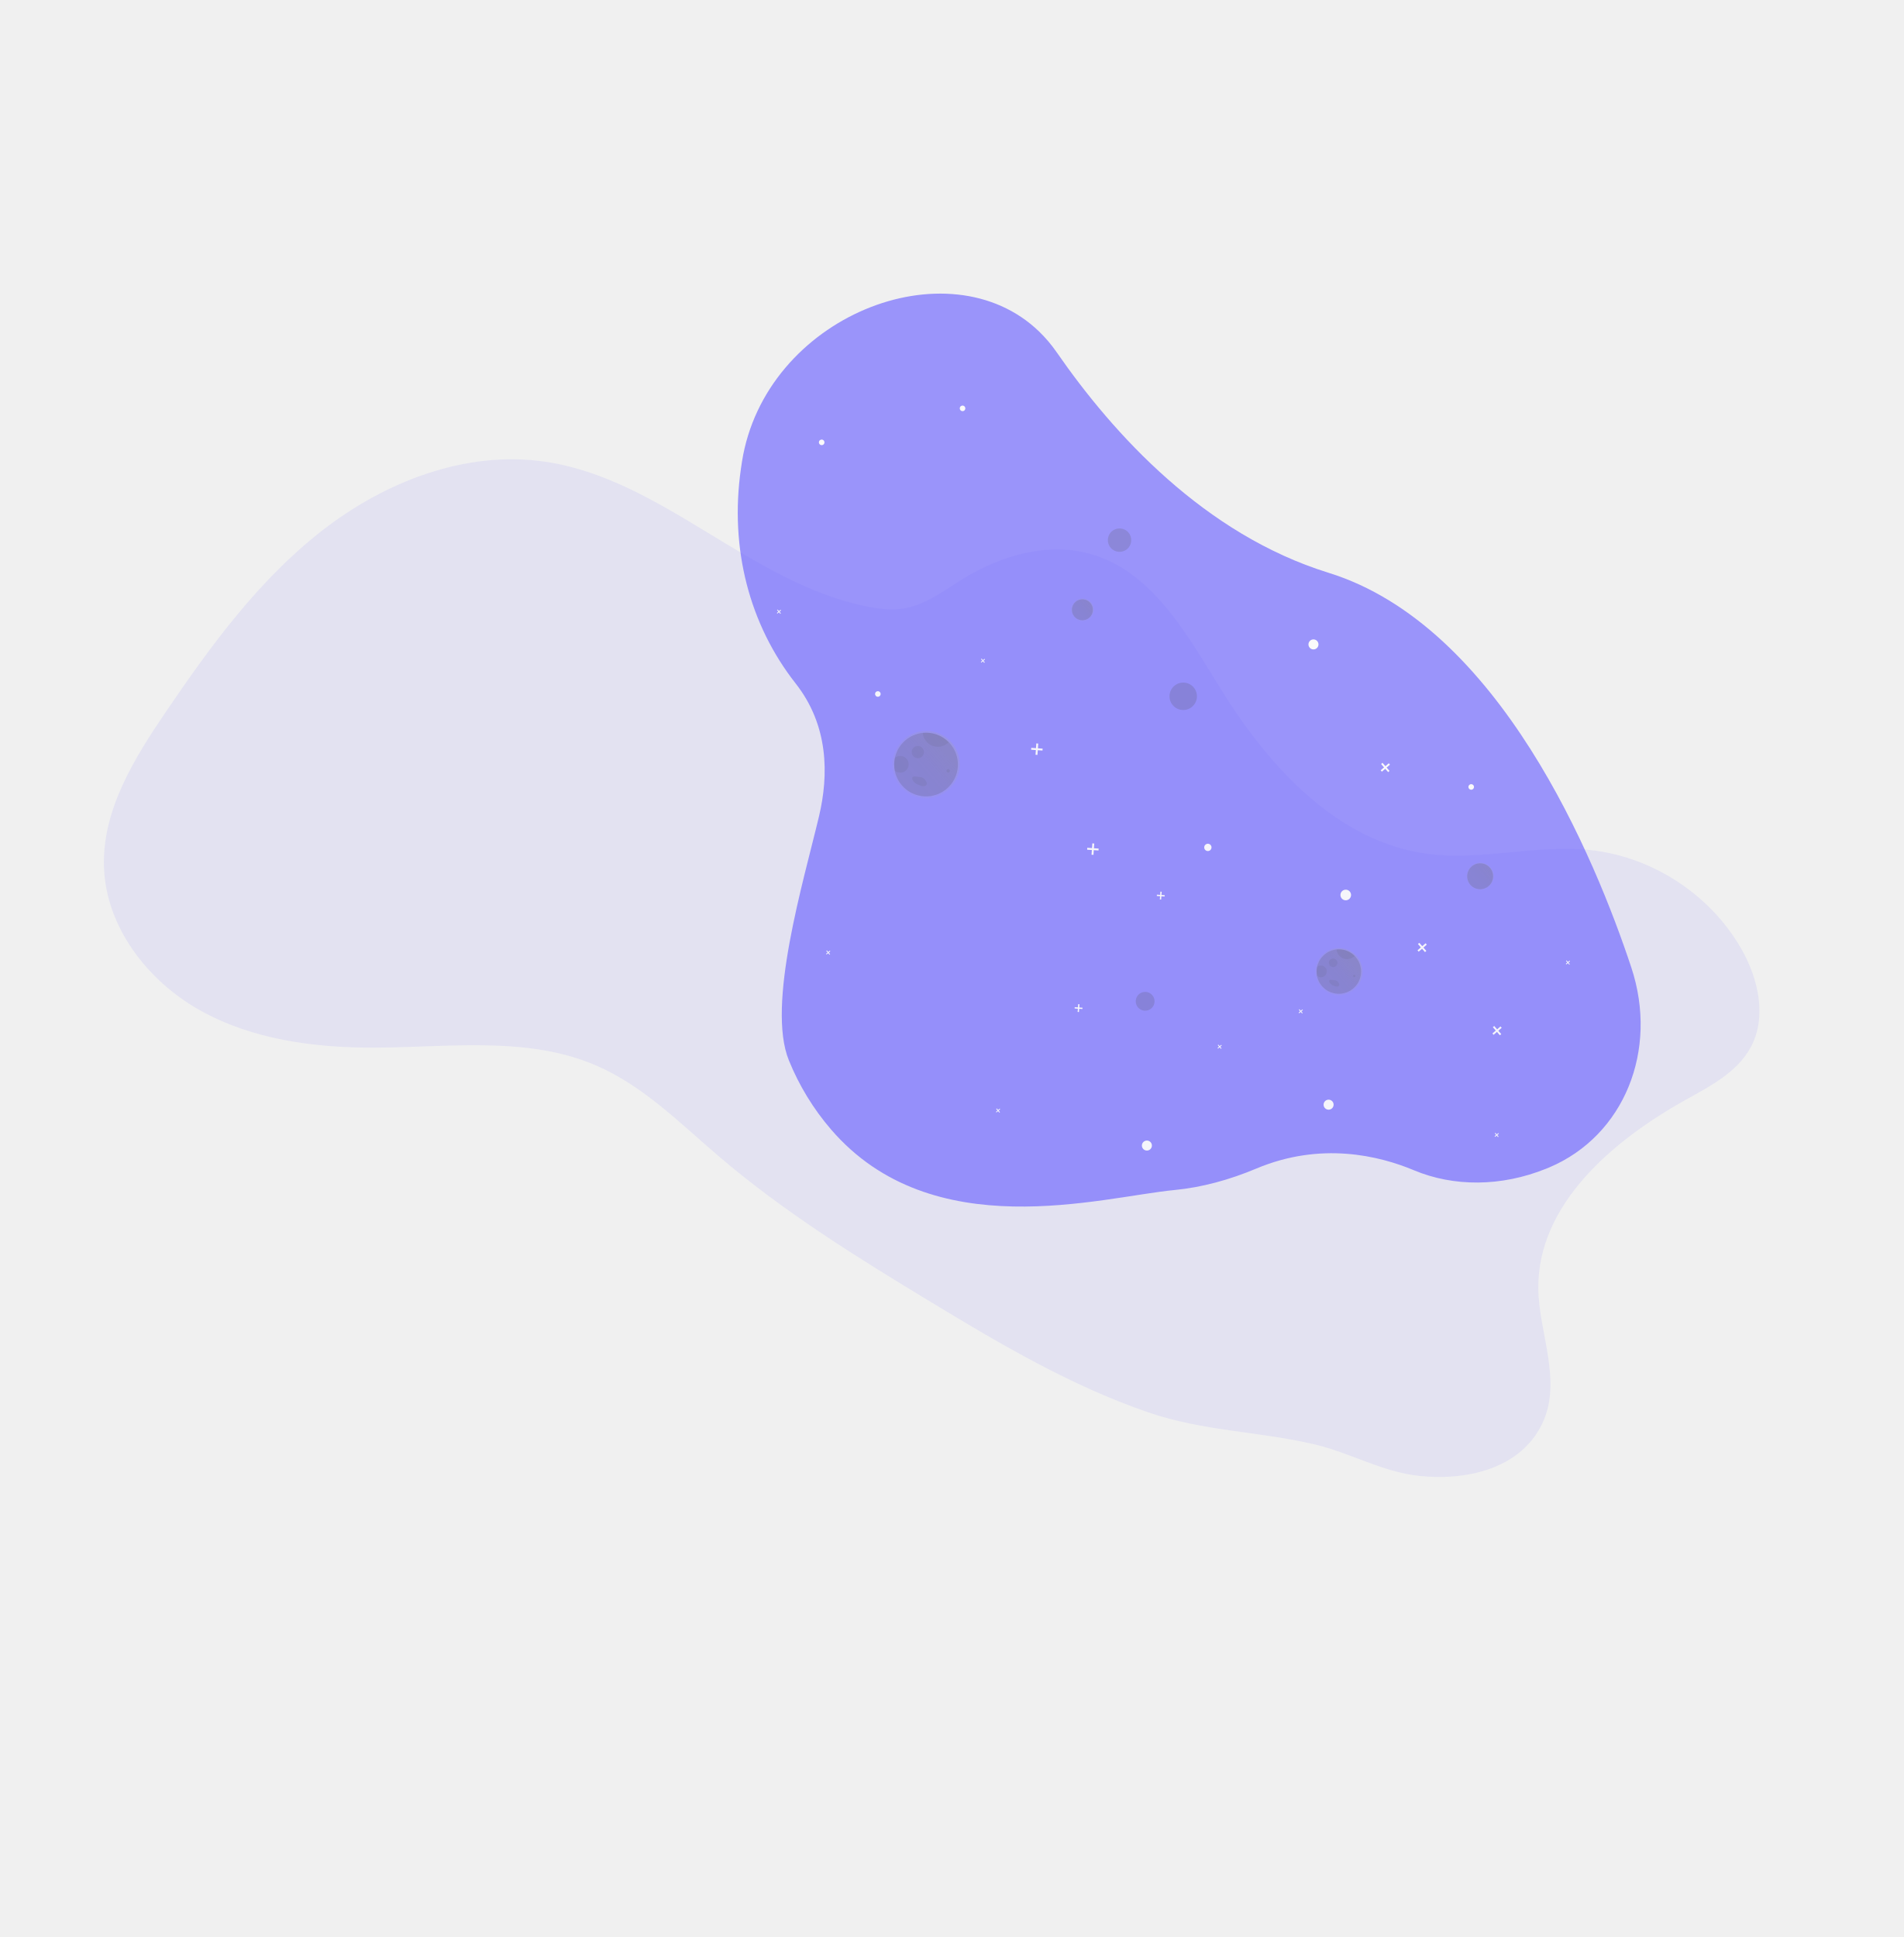
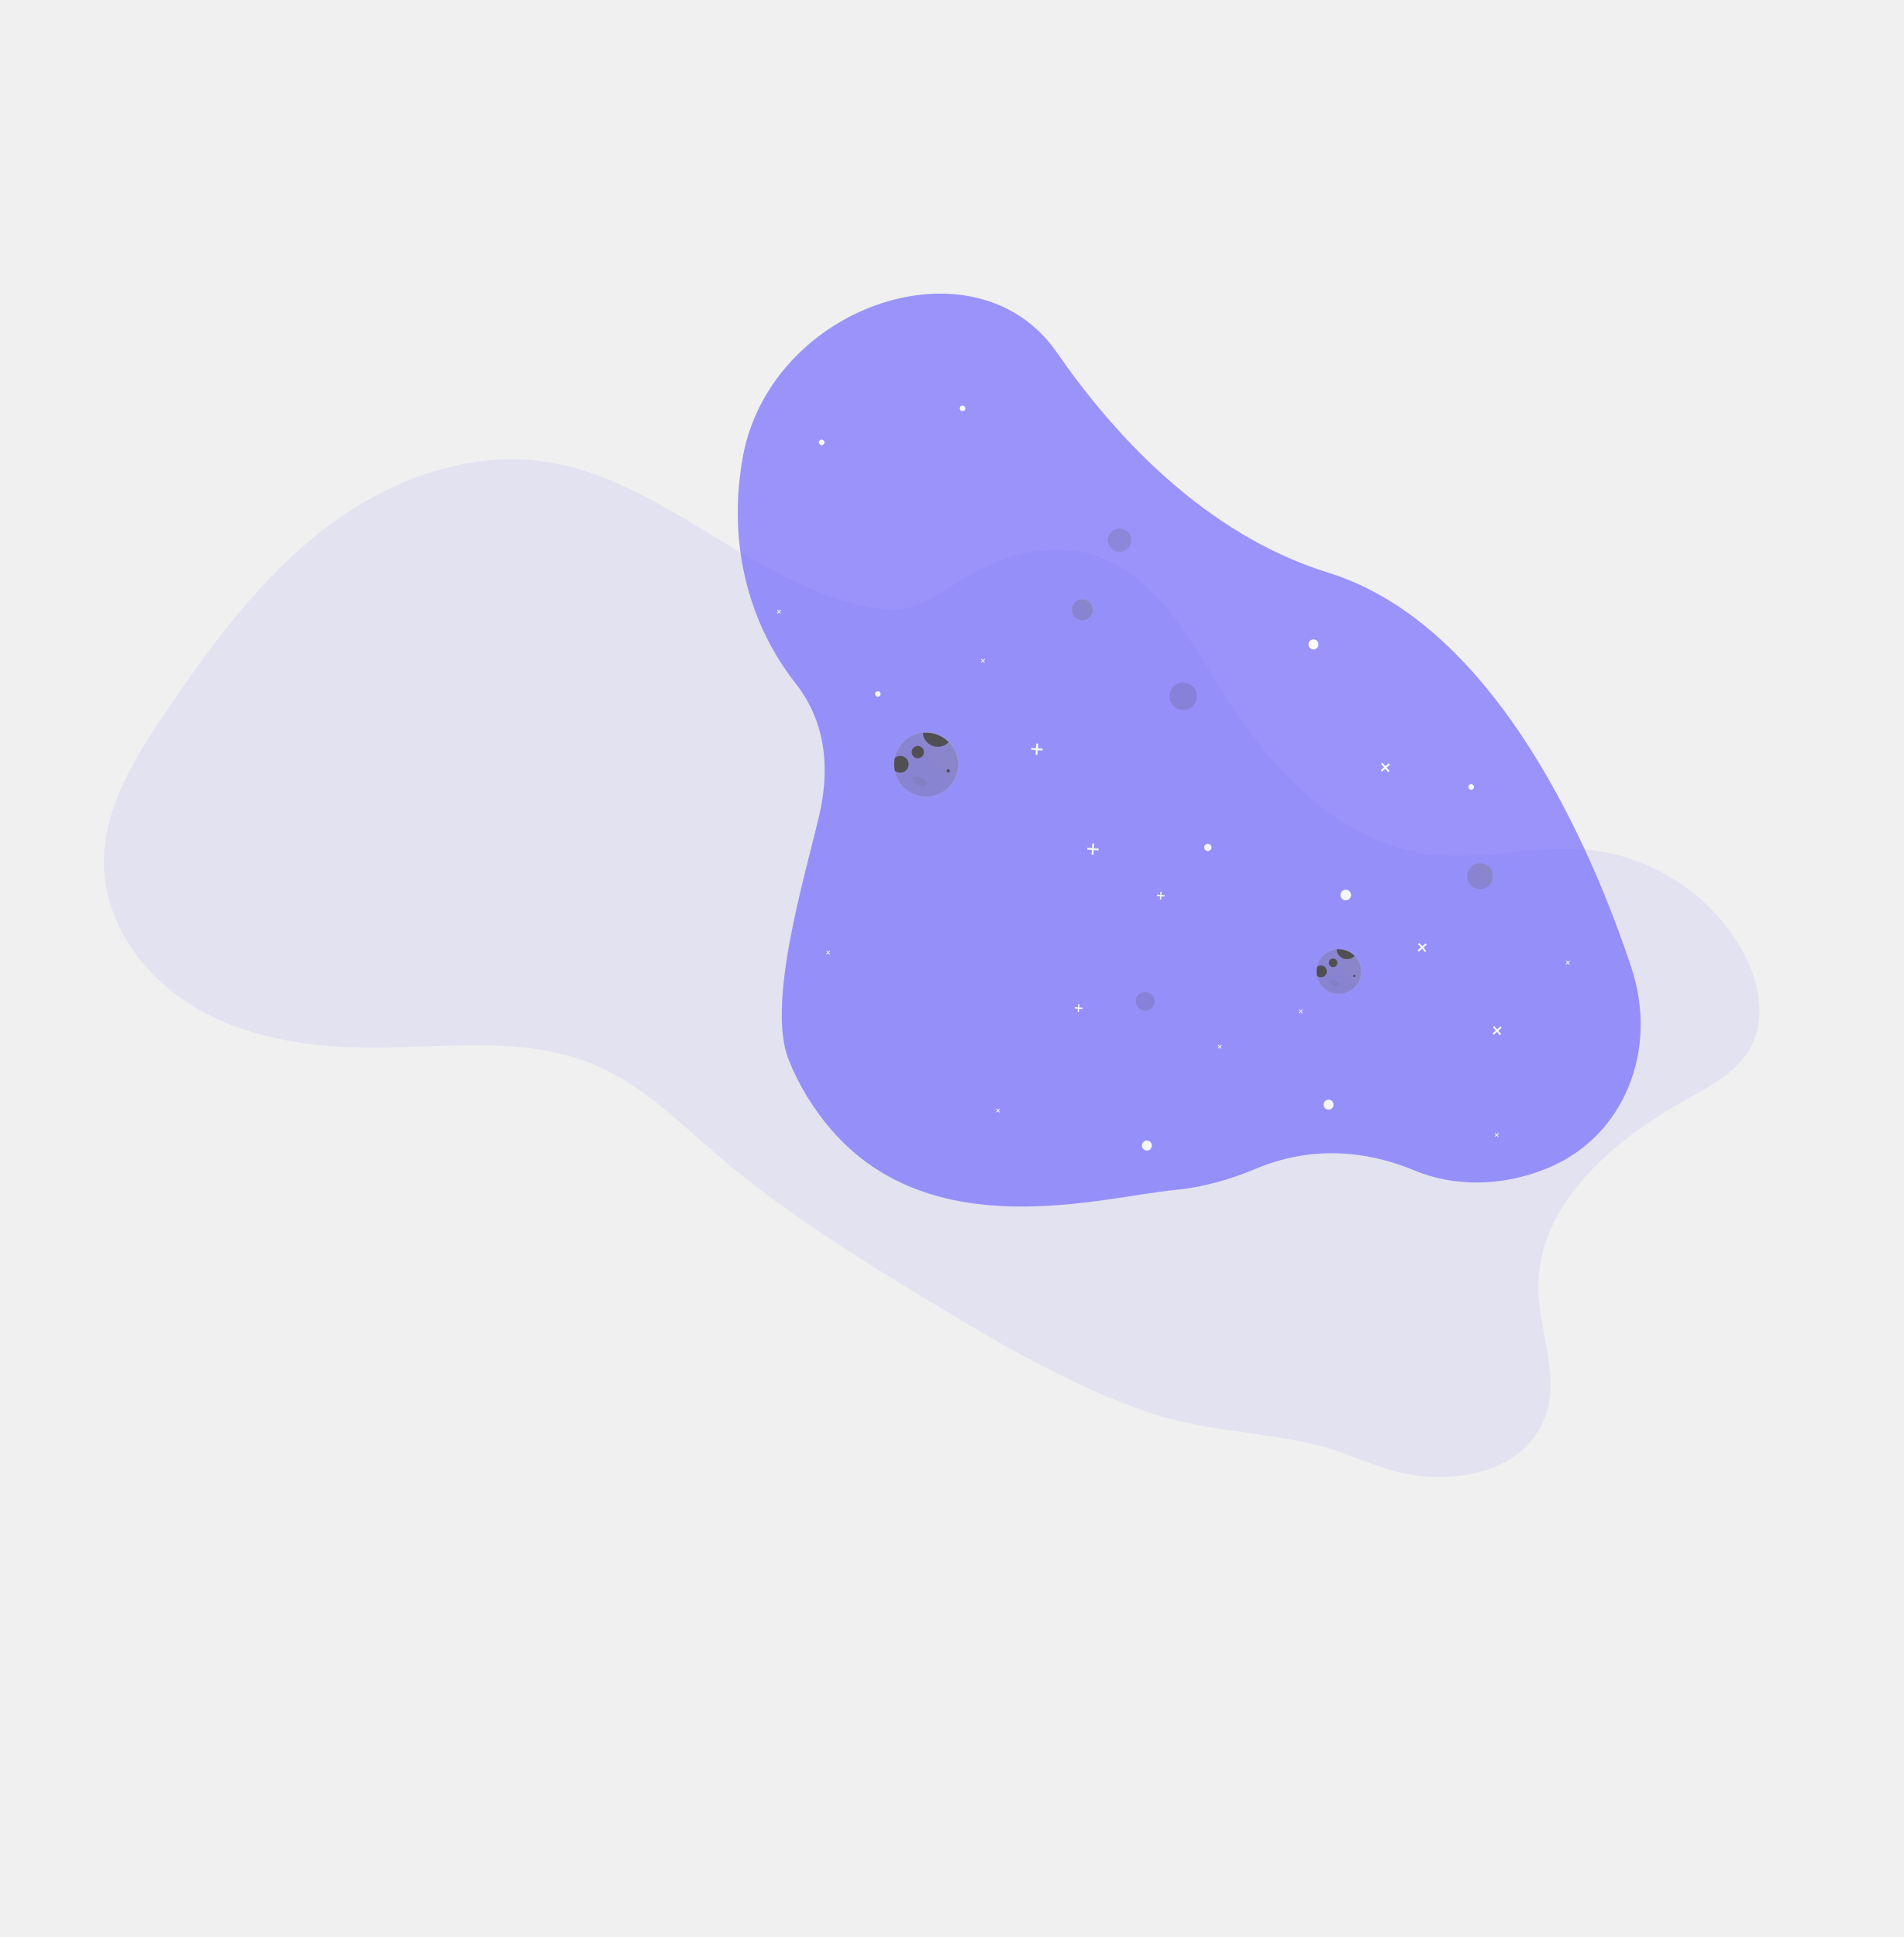
<svg xmlns="http://www.w3.org/2000/svg" xmlns:xlink="http://www.w3.org/1999/xlink" viewBox="0 0 1659.059 1688.22">
  <defs>
-     <style>.a,.c{fill:#6c63ff;}.a,.j,.k{opacity:0.1;}.b{opacity:0.65;}.d{opacity:0.7;}.e{fill:url(#a);}.f{opacity:0.2;}.g{fill:#fff;}.h{fill:url(#b);}.i{fill:url(#c);}.l{fill:url(#d);}</style>
-     <linearGradient id="a" x1="0.5" y1="1" x2="0.5" gradientUnits="objectBoundingBox">
-       <stop offset="0" stop-color="gray" stop-opacity="0.251" />
-       <stop offset="0.54" stop-color="gray" stop-opacity="0.122" />
-       <stop offset="1" stop-color="gray" stop-opacity="0.102" />
+     <style>.j{opacity:.1}.f{opacity:.2}.g{fill:#fff}</style>
+     <linearGradient id="a" x1=".5" y1="1" x2=".5" gradientUnits="objectBoundingBox">
+       <stop offset="0" stop-color="gray" stop-opacity=".251" />
+       <stop offset=".54" stop-color="gray" stop-opacity=".122" />
+       <stop offset="1" stop-color="gray" stop-opacity=".102" />
    </linearGradient>
-     <linearGradient id="b" x1="0.5" y1="1" x2="0.5" y2="0" xlink:href="#a" />
-     <linearGradient id="c" x1="0.5" y1="1" x2="0.5" y2="0" xlink:href="#a" />
-     <linearGradient id="d" x1="0.502" y1="1" x2="0.502" y2="0.002" xlink:href="#a" />
+     <linearGradient id="b" x1=".5" y1="1" x2=".5" xlink:href="#a" />
+     <linearGradient id="c" x1=".5" y1="1" x2=".5" xlink:href="#a" />
+     <linearGradient id="d" x1=".502" y1="1" x2=".502" y2=".002" xlink:href="#a" />
  </defs>
-   <g transform="translate(292.899 319.67)">
-     <path class="a" d="M340.189,832.774c58.731,43.636,63.791,129.344,53.7,201.834-3.383,24.263-7.633,50.117,2.615,72.362,12.536,27.205,43.636,41.134,73.357,44.929,54.168,6.908,111.137-13.716,148.32-53.713,32.137-34.568,49.193-81.2,82.3-114.846,55.433-56.3,143.089-64.558,221.733-57.494,55.646,4.989,117.547,14.327,162.476-18.89,31.611-23.381,46.905-63.535,50.6-102.679,1.762-18.9,1.421-38.732,9.95-55.661,5.1-10.063,13.062-18.393,21.505-25.883C1243.836,654.35,1362.79,647.4,1436,574.91c49.449-48.966,69.917-121.555,68.794-191.131s-21.591-137.3-44.062-203.255C1444.8,133.7,1425.629,84.3,1385.205,55.813,1342.55,25.694,1283.364,26.22,1235.436,47.2s-86.049,59.612-117.448,101.457C1078.745,200.963,1045.712,261.8,988.857,294.1c-38.789,22.074-84.088,28.058-127.568,37.709-72.674,16.1-142.421,43.138-211.542,70.784-66.179,26.452-132.628,53.841-191.671,93.81-41.788,28.243-70.955,66.8-109.033,98.586-24.817,20.709-54.751,32.691-77.1,56.542-27.517,29.38-48.2,73.1-28.427,112.288C262.284,801.049,309.033,809.606,340.189,832.774Z" transform="matrix(-0.602, -0.799, 0.799, -0.602, 587.003, 1576.173)" />
-     <g class="b" transform="translate(1107.051 3373.843) rotate(-131)">
-       <path class="c" d="M880.21,661.345a119.774,119.774,0,0,1-23.7-.308C770,651.464,652.2,654.193,556.171,713.684c-132.808,82.274-340.943,11.84-432.756-26.478C53.264,657.94,16.837,586.257,38.72,518.972q.462-1.42.958-2.849c13.765-39.986,40.936-71.28,74.583-87.869,29.327-14.458,72.145-44.649,91.2-102.66,7.871-23.954,18.667-46.479,32.689-66.13,37.548-52.622,100.9-191.719,236.086-191.231a217.906,217.906,0,0,1,69.647,11.789C593.267,96.858,653.125,191.9,687.14,239.317c21.7,30.259,54.23,58.371,100.8,60.672,64.625,3.2,126.3,33.288,172.563,86.833,1.335,1.54,2.652,3.088,3.97,4.654C1046.844,489.551,989.628,651.78,880.21,661.345Z" transform="translate(2013.612 1199.091)" />
-       <g class="d" transform="translate(2271.581 1827.199)">
-         <circle class="e" cx="11.806" cy="11.806" r="11.806" transform="translate(0)" />
-       </g>
-       <circle class="f" cx="11.276" cy="11.276" r="11.276" transform="translate(2272.111 1827.73)" />
-       <circle class="f" cx="8.216" cy="8.216" r="8.216" transform="translate(2392.664 1535.577) rotate(45)" />
-       <circle class="f" cx="11.961" cy="11.961" r="11.961" transform="translate(2588.434 1746.635) rotate(135)" />
-       <circle class="g" cx="4.363" cy="4.363" r="4.363" transform="translate(2215.417 1604.366)" />
-       <circle class="g" cx="4.363" cy="4.363" r="4.363" transform="translate(2526.82 1857.595)" />
-       <circle class="g" cx="3.179" cy="3.179" r="3.179" transform="translate(2458.043 1671.941) rotate(45)" />
-       <circle class="g" cx="4.628" cy="4.628" r="4.628" transform="translate(2354.449 1739.907) rotate(135)" />
-       <circle class="g" cx="2.438" cy="2.438" r="2.438" transform="translate(2344.812 1881.763)" />
-       <circle class="g" cx="2.438" cy="2.438" r="2.438" transform="translate(2884.634 1763.704)" />
-       <circle class="g" cx="2.438" cy="2.438" r="2.438" transform="translate(2745.187 1544.695)" />
-       <circle class="g" cx="2.438" cy="2.438" r="2.438" transform="translate(2942.808 1651.633)" />
-       <circle class="g" cx="4.363" cy="4.363" r="4.363" transform="translate(2292.412 1461.498)" />
-       <path class="g" d="M151.361,591.554h-3.884V587.67h-1.583v3.884H142.01v1.583h3.884v3.875h1.583v-3.875h3.884Z" transform="translate(2025.499 1169.515)" />
-       <path class="g" d="M265.361,589.554h-3.884V585.67h-1.583v3.884H256.01v1.583h3.884v3.875h1.583v-3.875h3.884Z" transform="translate(2009.026 1169.804)" />
-       <path class="g" d="M6.814,2.83H3.983V0H2.83V2.83H0V3.984H2.83V6.808H3.983V3.984h2.83Z" transform="translate(2426.249 1494.701) rotate(45)" />
-       <path class="g" d="M9.919,4.12H5.8V0H4.12V4.12H0V5.8H4.12V9.91H5.8V5.8h4.12Z" transform="translate(2627.406 1620.148) rotate(135)" />
-       <path class="g" d="M428.361,681.554h-3.884V677.67h-1.583v3.884H419.01v1.583h3.884v3.875h1.583v-3.875h3.884Z" transform="translate(1985.473 1156.51)" />
-       <path class="g" d="M6.814,2.83H3.983V0H2.83V2.83H0V3.984H2.83V6.808H3.983V3.984h2.83Z" transform="translate(2453.269 1613.095) rotate(45)" />
-       <path class="g" d="M9.919,4.12H5.8V0H4.12V4.12H0V5.8H4.12V9.91H5.8V5.8h4.12Z" transform="translate(2529.648 1599.834) rotate(135)" />
-       <path class="g" d="M656.25,130.411h-1.771V128.64h-.719v1.771H651.99v.719h1.771V132.9h.719V131.13h1.771Z" transform="translate(1951.808 1235.844)" />
-       <path class="g" d="M951.25,320.411h-1.771V318.64h-.719v1.771H946.99v.719h1.771V322.9h.719v-1.771h1.771Z" transform="translate(1909.181 1208.389)" />
-       <path class="g" d="M777.25,444.411H775.48V442.64h-.719v1.771H772.99v.719h1.771V446.9h.719v-1.771h1.771Z" transform="translate(1934.324 1190.471)" />
-       <path class="g" d="M69.25,522.411H67.48V520.64h-.719v1.771H64.99v.719h1.771V524.9h.719V523.13H69.25Z" transform="translate(2036.628 1179.201)" />
-       <path class="g" d="M154.25,692.411H152.48V690.64h-.719v1.771H149.99v.719h1.771V694.9h.719v-1.771h1.771Z" transform="translate(2024.346 1154.636)" />
-       <path class="g" d="M421.25,155.411H419.48V153.64h-.719v1.771H416.99v.719h1.771V157.9h.719V156.13h1.771Z" transform="translate(1985.765 1232.231)" />
-       <path class="g" d="M295.25,454.411h-1.771V452.64h-.719v1.771H290.99v.719h1.771V456.9h.719v-1.771h1.771Z" transform="translate(2003.972 1189.026)" />
-       <path class="g" d="M322.25,368.411h-1.771V366.64h-.719v1.771H317.99v.719h1.771V370.9h.719V369.13h1.771Z" transform="translate(2000.07 1201.453)" />
-       <g class="d" transform="translate(2676.208 1719.936)">
-         <circle class="h" cx="9.855" cy="9.855" r="9.855" transform="translate(0 0)" />
-       </g>
-       <circle class="f" cx="9.128" cy="9.128" r="9.128" transform="translate(2676.935 1720.663)" />
-       <circle class="f" cx="10.206" cy="10.206" r="10.206" transform="translate(2700.435 1783.842)" />
-       <path class="i" d="M784.53,352.248h0a29.643,29.643,0,0,0-8.752-7.742h0a29.369,29.369,0,1,0-14.732,54.8c.625,0,1.249,0,1.856-.06a29.369,29.369,0,0,0,21.584-46.993Z" transform="translate(1912.56 1168.528)" />
-       <path class="f" d="M789.123,370.211a27.76,27.76,0,0,1-26,27.7c-.586,0-1.177.06-1.767.06a27.761,27.761,0,1,1,13.885-51.809h0a28.026,28.026,0,0,1,8.273,7.323h0a27.616,27.616,0,0,1,5.612,16.725Z" transform="translate(1912.288 1168.256)" />
-       <path class="j" d="M756.91,354.261a30.223,30.223,0,0,0-4.141,2.182,6.553,6.553,0,0,0-2.216,1.985,2.567,2.567,0,0,0-.06,2.823c.676.924,1.976,1.069,3.123,1.129a5.92,5.92,0,0,0,5.672-1.874l2.387-2.164c.856-.753,1.711-1.788,1.377-2.84a2.515,2.515,0,0,0-2.028-1.369,8.418,8.418,0,0,0-5.988,1.052" transform="translate(1909.904 1166.591)" />
-       <g class="k" transform="translate(2655.385 1547.963)">
-         <circle cx="1.463" cy="1.463" r="1.463" transform="translate(0 0)" />
-       </g>
-       <g class="k" transform="translate(2681.195 1534.814)">
-         <circle cx="5.355" cy="5.355" r="5.355" transform="translate(0 0)" />
-       </g>
-       <g class="k" transform="translate(2681.238 1514.419)">
-         <path d="M789.532,354.113h0a7.306,7.306,0,1,1-8.273-7.323h0a28.027,28.027,0,0,1,8.273,7.323Z" transform="translate(-774.92 -346.79)" />
-       </g>
-       <g class="k" transform="translate(2675.361 1551.86)">
-         <path d="M789.036,393.143a27.693,27.693,0,0,1-20.934,11.72c0-.376-.051-.77-.051-1.155a13.149,13.149,0,0,1,20.994-10.557Z" transform="translate(-768.05 -390.555)" />
-       </g>
-       <path class="l" d="M343.915,538.08h0a20.686,20.686,0,0,0-6.108-5.407h0a20.532,20.532,0,1,0-10.266,38.241c.436,0,.855,0,1.3-.043A20.489,20.489,0,0,0,343.9,538.08Z" transform="translate(1973.948 1141.177)" />
-       <path class="f" d="M347.148,550.621a19.368,19.368,0,0,1-18.141,19.326h-1.227a19.369,19.369,0,1,1,9.684-36.145h0a19.549,19.549,0,0,1,5.766,5.133h0A19.266,19.266,0,0,1,347.148,550.621Z" transform="translate(1973.727 1140.981)" />
-       <path class="j" d="M324.672,539.505a21.074,21.074,0,0,0-2.892,1.523,4.577,4.577,0,0,0-1.54,1.386,1.814,1.814,0,0,0,0,1.976,2.772,2.772,0,0,0,2.182.787,4.132,4.132,0,0,0,3.952-1.309l1.668-1.514c.582-.522,1.215-1.249.958-1.985a1.754,1.754,0,0,0-1.412-.958,5.869,5.869,0,0,0-4.166.736" transform="translate(1972.06 1139.812)" />
-       <g class="k" transform="translate(2288.759 1698.224)">
-         <circle cx="1.018" cy="1.018" r="1.018" transform="translate(0 0)" />
-       </g>
-       <g class="k" transform="translate(2306.768 1689.053)">
-         <circle cx="3.739" cy="3.739" r="3.739" transform="translate(0 0)" />
-       </g>
-       <g class="k" transform="translate(2306.699 1674.8)">
-         <path d="M347.386,539.393h0a5.133,5.133,0,1,1-5.775-5.133h0a19.548,19.548,0,0,1,5.775,5.133Z" transform="translate(-337.12 -534.26)" />
-       </g>
-       <g class="k" transform="translate(2302.729 1700.944)">
-         <path d="M347.092,566.625A19.317,19.317,0,0,1,332.48,574.8v-.813a9.179,9.179,0,0,1,14.646-7.366Z" transform="translate(-332.48 -564.82)" />
-       </g>
-     </g>
+   <path d="M1340.495 1122.702c-.491-73.195 64.943-128.834 128.938-164.41 21.422-11.904 44.638-24.072 56.243-45.652 14.19-26.393 6.597-59.627-8.263-85.66-27.09-47.438-77.864-80.54-132.205-86.172-46.967-4.867-94.493 9.578-141.307 3.38-78.354-10.398-137.721-75.464-179.42-142.553-29.514-47.465-59.317-102.545-112.905-118.447-37.71-11.182-79 .771-112.501 21.384-16.162 9.97-31.803 22.18-50.463 25.557-11.11 1.983-22.56.636-33.627-1.6-101.047-20.43-178.21-111.29-280.202-126.146-68.892-10.032-139.212 17.313-194.128 60.095s-96.704 99.905-135.875 157.565c-27.821 40.917-55.751 85.974-54.177 135.422 1.613 52.213 37.664 99.186 83.28 124.85s99.43 32.867 151.767 32.764c65.417-.133 133.912-10.363 193.946 15.62 40.988 17.703 73.04 50.294 106.925 79.225 56.614 48.374 120.205 87.825 183.905 126.41 60.975 36.953 122.861 73.558 190.34 96.672 47.723 16.386 96.088 16.48 144.408 27.768 31.487 7.362 59.08 24.066 91.592 27.565 40.04 4.3 87.423-5.495 106.83-44.884 18.45-37.408-2.857-79.912-3.101-118.753z" opacity=".1" fill="#6c63ff" />
+   <g transform="rotate(-131 1541.59 1527.76)" opacity=".65">
+     <path d="M2893.822 1860.436a119.774 119.774 0 0 1-23.7-.308c-86.51-9.573-204.31-6.844-300.339 52.647-132.808 82.274-340.943 11.84-432.756-26.478-70.151-29.266-106.578-100.949-84.695-168.234q.462-1.42.958-2.849c13.765-39.986 40.936-71.28 74.583-87.869 29.327-14.458 72.145-44.649 91.2-102.66 7.871-23.954 18.667-46.479 32.689-66.13 37.548-52.622 100.9-191.719 236.086-191.231a217.906 217.906 0 0 1 69.647 11.789c49.384 16.836 109.242 111.878 143.257 159.295 21.7 30.259 54.23 58.371 100.8 60.672 64.625 3.2 126.3 33.288 172.563 86.833a418.479 418.479 0 0 1 3.97 4.654c82.371 98.075 25.155 260.304-84.263 269.869z" fill="#6c63ff" />
+     <circle cx="11.806" cy="11.806" r="11.806" transform="translate(2271.581 1827.199)" fill="url(#a)" />
+     <circle class="f" cx="11.276" cy="11.276" r="11.276" transform="translate(2272.111 1827.73)" />
+     <circle class="f" cx="8.216" cy="8.216" r="8.216" transform="rotate(45 -657.273 3655.99)" />
+     <circle class="f" cx="11.961" cy="11.961" r="11.961" transform="rotate(135 932.477 1409.4)" />
+     <circle class="g" cx="4.363" cy="4.363" r="4.363" transform="translate(2215.417 1604.366)" />
+     <circle class="g" cx="4.363" cy="4.363" r="4.363" transform="translate(2526.82 1857.595)" />
+     <circle class="g" cx="3.179" cy="3.179" r="3.179" transform="rotate(45 -789.19 3803.09)" />
+     <circle class="g" cx="4.628" cy="4.628" r="4.628" transform="rotate(135 816.878 1357.576)" />
+     <circle class="g" cx="2.438" cy="2.438" r="2.438" transform="translate(2344.812 1881.763)" />
+     <circle class="g" cx="2.438" cy="2.438" r="2.438" transform="translate(2884.634 1763.704)" />
+     <circle class="g" cx="2.438" cy="2.438" r="2.438" transform="translate(2745.187 1544.695)" />
+     <circle class="g" cx="2.438" cy="2.438" r="2.438" transform="translate(2942.808 1651.633)" />
+     <circle class="g" cx="4.363" cy="4.363" r="4.363" transform="translate(2292.412 1461.498)" />
+     <path class="g" d="M2176.86 1761.069h-3.884v-3.884h-1.583v3.884h-3.884v1.583h3.884v3.875h1.583v-3.875h3.884zm97.527-1.711h-3.884v-3.884h-1.583v3.884h-3.884v1.583h3.884v3.875h1.583v-3.875h3.884zm154.679-257.838l-2.002-2.001 2.001-2.002-.815-.815-2.001 2.001-2.001-2-.816.815 2.001 2.001-1.997 1.997.815.815 1.997-1.996 2.001 2zm188.413 122.729l2.913-2.913 2.913 2.913 1.188-1.188-2.914-2.913 2.914-2.913-1.188-1.188-2.913 2.913-2.907-2.906-1.188 1.188 2.907 2.906-2.914 2.913zm-203.645 213.815h-3.884v-3.884h-1.583v3.884h-3.884v1.583h3.884v3.875h1.583v-3.875h3.884zm42.252-218.15l-2.002-2.001 2.001-2.002-.815-.815-2.001 2.001-2.001-2-.816.815 2.001 2.001-1.997 1.997.815.815 1.997-1.996 2.001 2zm63.634-15.979l2.914-2.913 2.913 2.913 1.188-1.188-2.914-2.913 2.914-2.913-1.188-1.188-2.913 2.913-2.907-2.906-1.188 1.188 2.907 2.906-2.914 2.913zm88.338-237.68h-1.771v-1.771h-.719v1.771h-1.77v.719h1.771v1.77h.719v-1.77h1.771zm252.373 162.545h-1.771v-1.771h-.719v1.771h-1.77v.719h1.771v1.77h.719v-1.771h1.771zm-148.857 106.082h-1.77v-1.771h-.719v1.771h-1.771v.719h1.771v1.77h.719v-1.771h1.771zm-605.696 66.73h-1.77v-1.771h-.719v1.771h-1.771v.719h1.771v1.77h.719v-1.77h1.77zm72.718 145.435h-1.77v-1.771h-.719v1.771h-1.771v.719h1.771v1.77h.719v-1.771h1.771zm228.419-459.405h-1.77v-1.771h-.719v1.771h-1.771v.719h1.771v1.77h.719v-1.77h1.771zm-107.793 255.795h-1.771v-1.771h-.719v1.771h-1.77v.719h1.771v1.77h.719v-1.771h1.771zm23.098-73.573h-1.771v-1.771h-.719v1.771h-1.77v.719h1.771v1.77h.719v-1.77h1.771z" />
+     <circle cx="9.855" cy="9.855" r="9.855" transform="translate(2676.208 1719.936)" fill="url(#b)" />
+     <circle class="f" cx="9.128" cy="9.128" r="9.128" transform="translate(2676.935 1720.663)" />
+     <circle class="f" cx="10.206" cy="10.206" r="10.206" transform="translate(2700.435 1783.842)" />
+     <path d="M784.53 352.248a29.643 29.643 0 0 0-8.752-7.742 29.369 29.369 0 1 0-14.732 54.8c.625 0 1.249 0 1.856-.06a29.369 29.369 0 0 0 21.584-46.993z" transform="translate(1912.56 1168.528)" fill="url(#c)" />
+     <path class="f" d="M2701.411 1538.467a27.76 27.76 0 0 1-26 27.7c-.586 0-1.177.06-1.767.06a27.761 27.761 0 1 1 13.885-51.809 28.026 28.026 0 0 1 8.273 7.323 27.616 27.616 0 0 1 5.612 16.725z" />
+     <path class="j" d="M2666.814 1520.852a30.223 30.223 0 0 0-4.141 2.182 6.553 6.553 0 0 0-2.216 1.985 2.567 2.567 0 0 0-.06 2.823c.676.924 1.976 1.069 3.123 1.129a5.92 5.92 0 0 0 5.672-1.874l2.387-2.164c.856-.753 1.711-1.788 1.377-2.84a2.515 2.515 0 0 0-2.028-1.369 8.418 8.418 0 0 0-5.988 1.052" />
+     <circle cx="1.463" cy="1.463" r="1.463" transform="translate(2655.385 1547.963)" />
+     <circle cx="5.355" cy="5.355" r="5.355" transform="translate(2681.195 1534.814)" />
+     <path d="M2695.85 1521.742a7.306 7.306 0 1 1-8.273-7.323 28.027 28.027 0 0 1 8.273 7.323zm.497 32.706a27.693 27.693 0 0 1-20.934 11.72c0-.376-.051-.77-.051-1.155a13.149 13.149 0 0 1 20.994-10.557z" />
+     <path d="M343.915 538.08a20.686 20.686 0 0 0-6.108-5.407 20.532 20.532 0 1 0-10.266 38.241c.436 0 .855 0 1.3-.043A20.489 20.489 0 0 0 343.9 538.08z" transform="translate(1973.948 1141.177)" fill="url(#d)" />
+     <path class="f" d="M2320.875 1691.602a19.368 19.368 0 0 1-18.141 19.326h-1.227a19.369 19.369 0 1 1 9.684-36.145 19.549 19.549 0 0 1 5.766 5.133 19.266 19.266 0 0 1 3.918 11.686z" />
+     <path class="j" d="M2296.732 1679.317a21.074 21.074 0 0 0-2.892 1.523 4.577 4.577 0 0 0-1.54 1.386 1.814 1.814 0 0 0 0 1.976 2.772 2.772 0 0 0 2.182.787 4.132 4.132 0 0 0 3.952-1.309l1.668-1.514c.582-.522 1.215-1.249.958-1.985a1.754 1.754 0 0 0-1.412-.958 5.869 5.869 0 0 0-4.166.736" />
+     <circle cx="1.018" cy="1.018" r="1.018" transform="translate(2288.759 1698.224)" />
+     <circle cx="3.739" cy="3.739" r="3.739" transform="translate(2306.768 1689.053)" />
+     <path d="M2316.965 1679.933a5.133 5.133 0 1 1-5.775-5.133 19.548 19.548 0 0 1 5.775 5.133zm.376 22.816a19.317 19.317 0 0 1-14.612 8.175v-.813a9.179 9.179 0 0 1 14.646-7.366z" />
  </g>
</svg>
